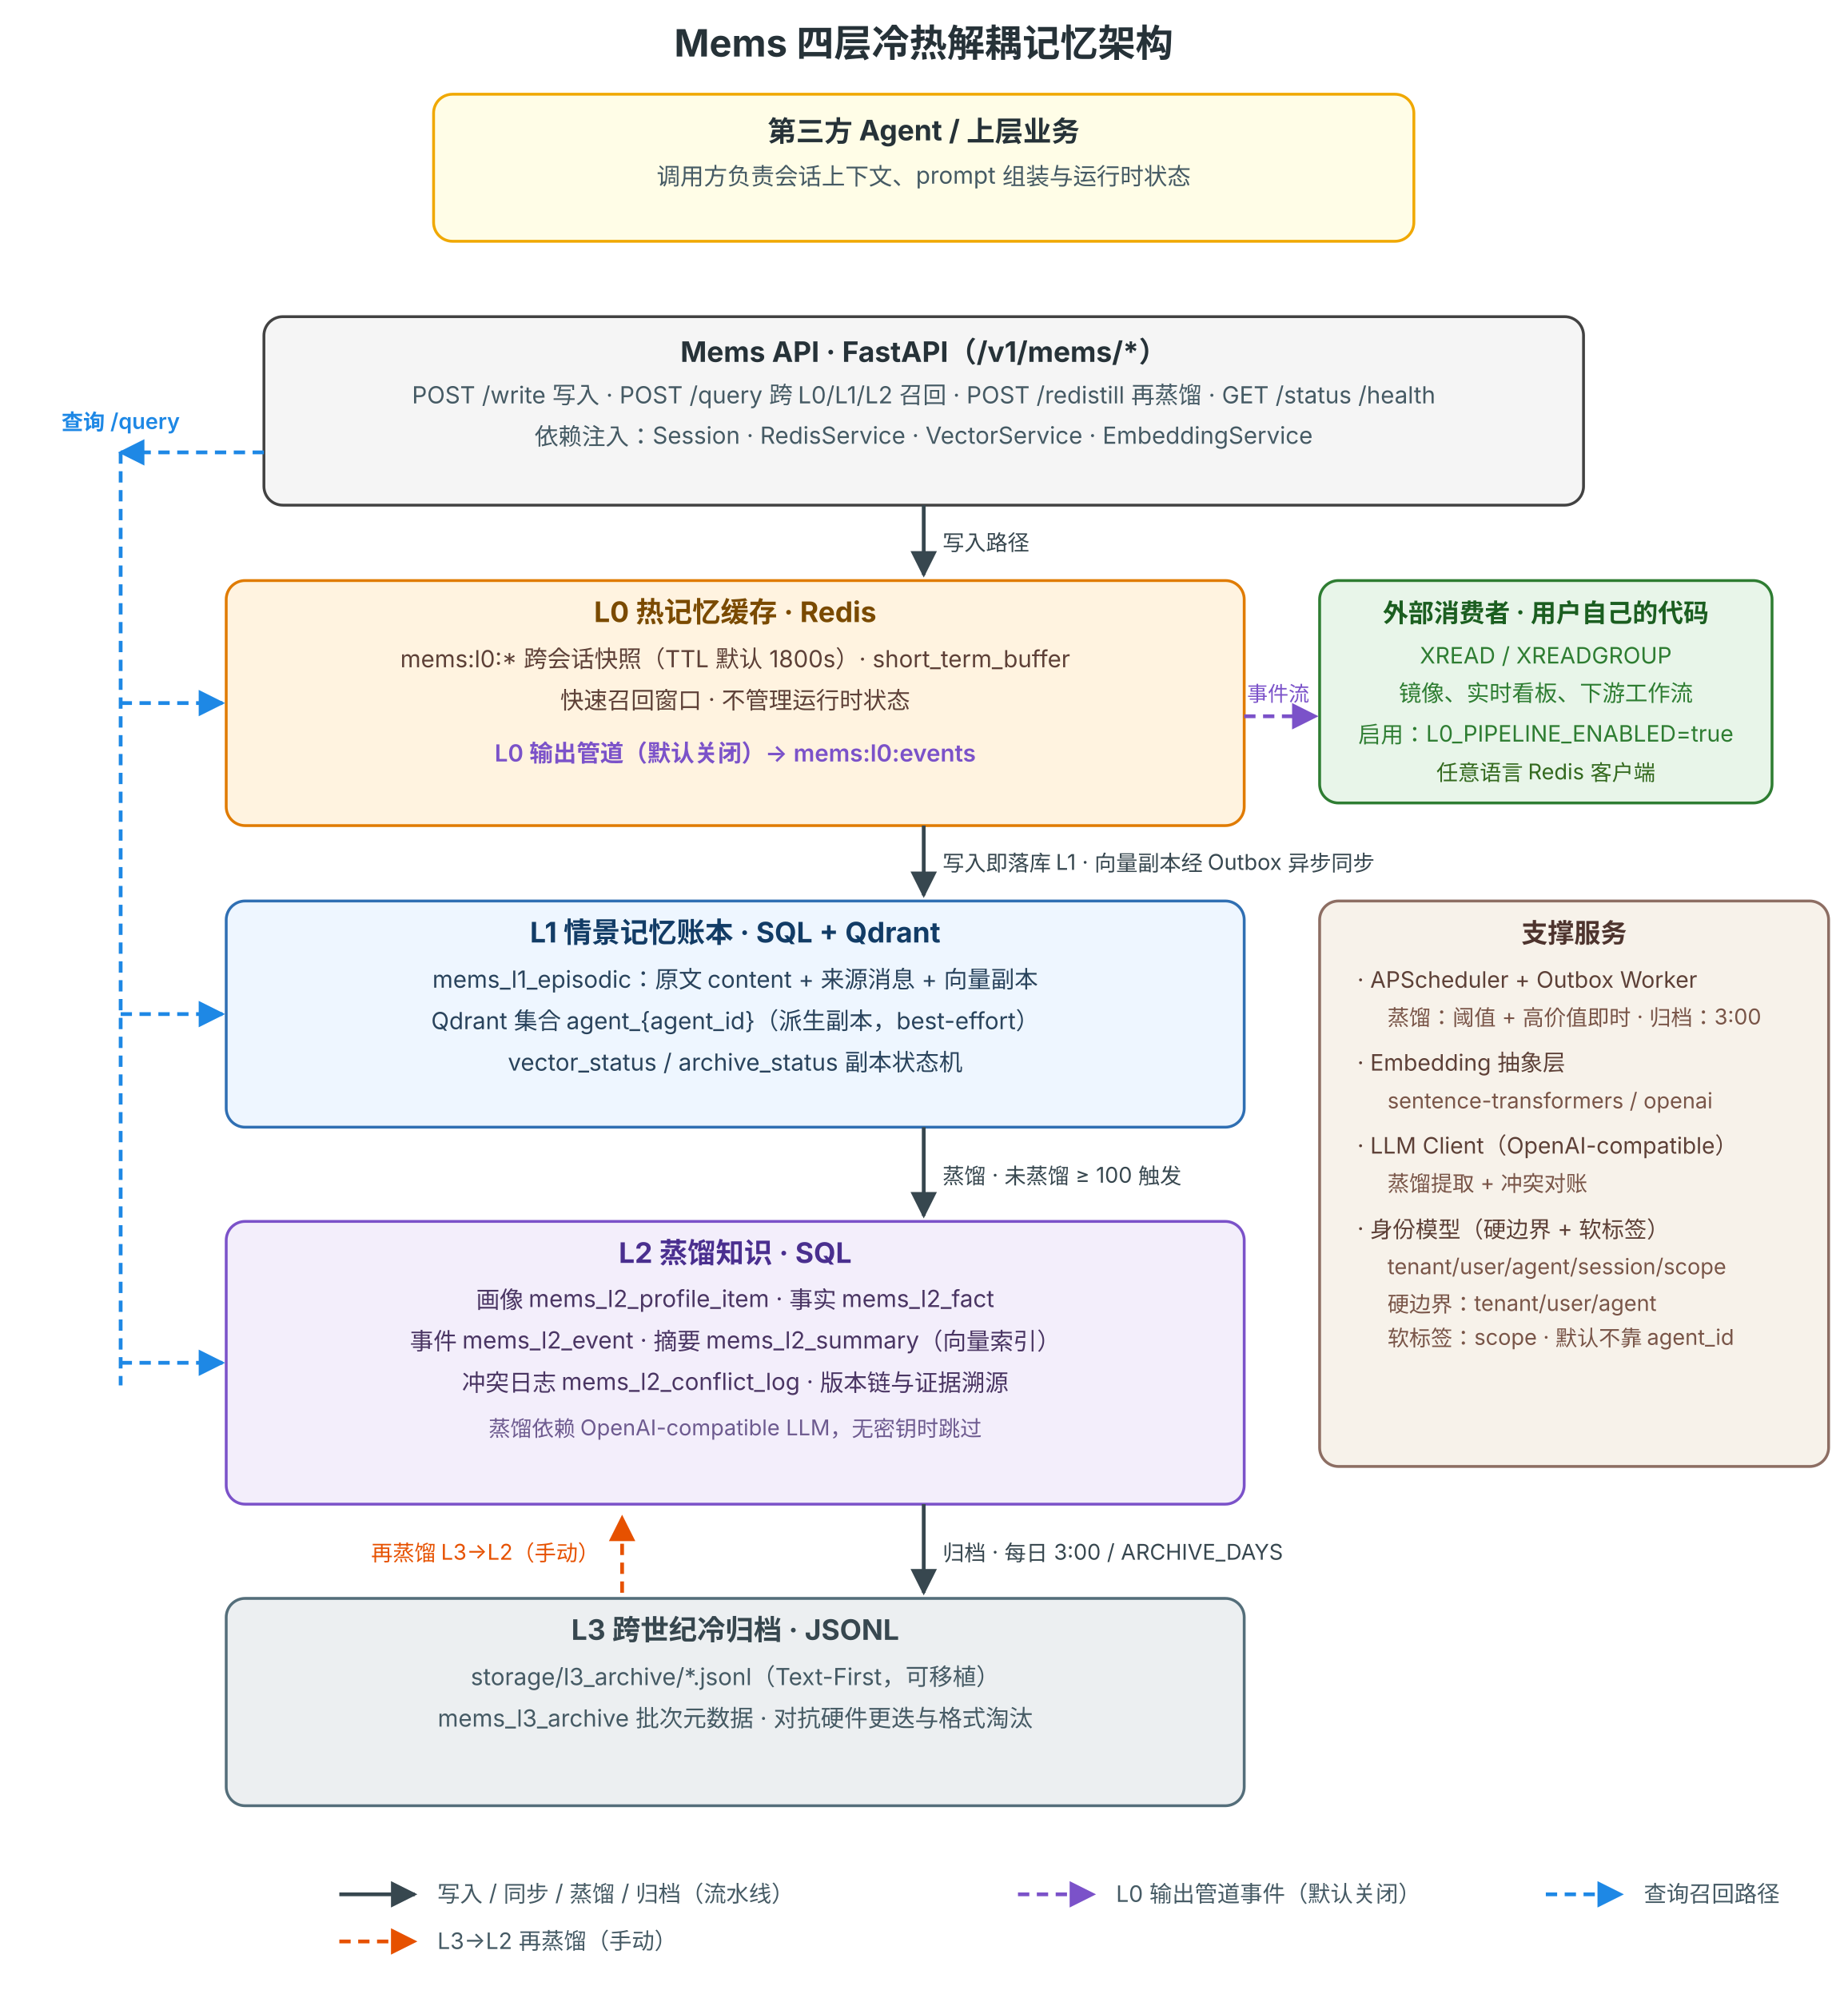
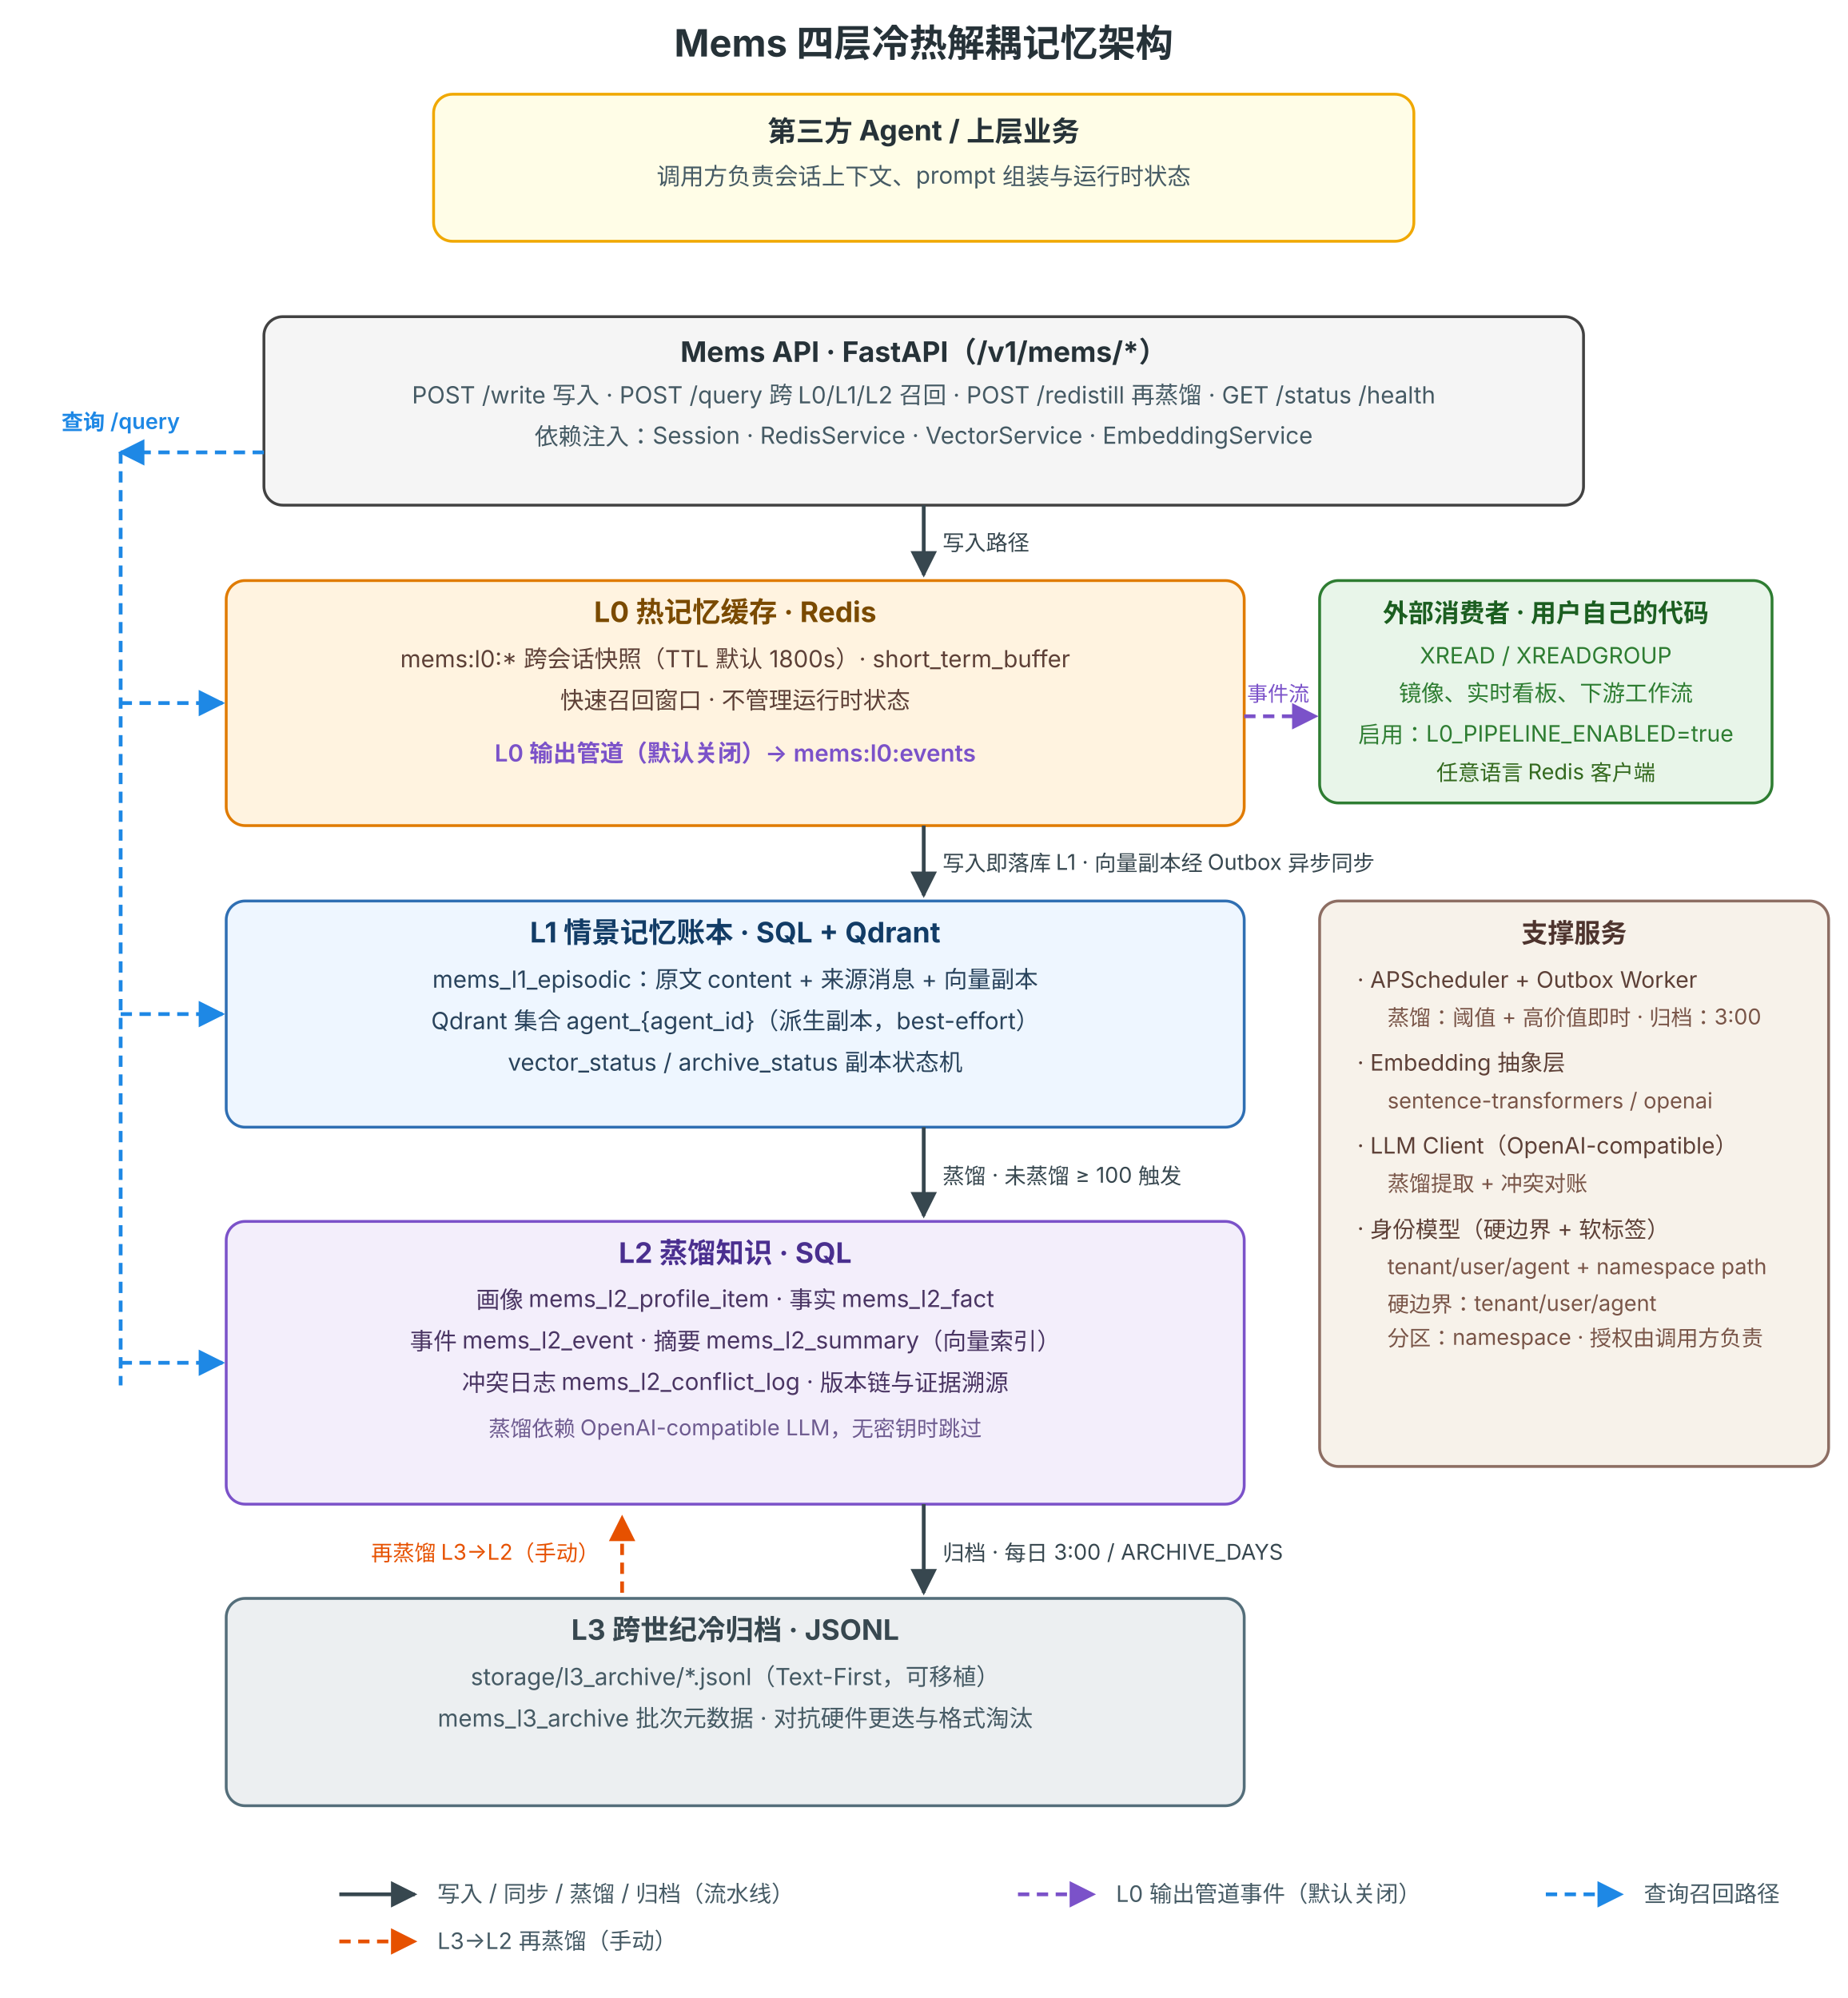
<svg xmlns="http://www.w3.org/2000/svg" width="980" height="1060" viewBox="0 0 980 1060" font-family="system-ui, -apple-system, 'PingFang SC', 'Microsoft YaHei', sans-serif">
  <defs>
    <marker id="arrow-solid" viewBox="0 0 10 10" refX="9" refY="5" markerWidth="7" markerHeight="7" orient="auto-start-reverse">
      <path d="M 0 0 L 10 5 L 0 10 z" fill="#37474f" />
    </marker>
    <marker id="arrow-purple" viewBox="0 0 10 10" refX="9" refY="5" markerWidth="7" markerHeight="7" orient="auto-start-reverse">
      <path d="M 0 0 L 10 5 L 0 10 z" fill="#7b52c9" />
    </marker>
    <marker id="arrow-blue" viewBox="0 0 10 10" refX="9" refY="5" markerWidth="7" markerHeight="7" orient="auto-start-reverse">
      <path d="M 0 0 L 10 5 L 0 10 z" fill="#1e88e5" />
    </marker>
    <marker id="arrow-orange" viewBox="0 0 10 10" refX="9" refY="5" markerWidth="7" markerHeight="7" orient="auto-start-reverse">
      <path d="M 0 0 L 10 5 L 0 10 z" fill="#e65100" />
    </marker>
  </defs>
  <text x="490" y="30" text-anchor="middle" font-size="20" font-weight="700" fill="#263238">Mems 四层冷热解耦记忆架构</text>
  <rect x="230" y="50" width="520" height="78" rx="10" fill="#fffde7" stroke="#f0a800" stroke-width="1.5" />
  <text x="490" y="75" text-anchor="middle" font-size="15" font-weight="700" fill="#263238">第三方 Agent / 上层业务</text>
  <text x="490" y="98" text-anchor="middle" font-size="12.5" fill="#455a64">调用方负责会话上下文、prompt 组装与运行时状态</text>
  <rect x="140" y="168" width="700" height="100" rx="10" fill="#f5f5f5" stroke="#424242" stroke-width="1.5" />
  <text x="490" y="192" text-anchor="middle" font-size="15" font-weight="700" fill="#263238">Mems API · FastAPI（/v1/mems/*）</text>
  <text x="490" y="214" text-anchor="middle" font-size="12.5" fill="#455a64">POST /write 写入 · POST /query 跨 L0/L1/L2 召回 · POST /redistill 再蒸馏 · GET /status /health</text>
  <text x="490" y="236" text-anchor="middle" font-size="12.5" fill="#455a64">依赖注入：Session · RedisService · VectorService · EmbeddingService</text>
  <line x1="490" y1="268" x2="490" y2="305" stroke="#37474f" stroke-width="2" marker-end="url(#arrow-solid)" />
  <text x="500" y="292" font-size="11.5" fill="#37474f">写入路径</text>
  <rect x="120" y="308" width="540" height="130" rx="10" fill="#fff3e0" stroke="#e07b00" stroke-width="1.5" />
  <text x="390" y="330" text-anchor="middle" font-size="15" font-weight="700" fill="#7a4a00">L0 热记忆缓存 · Redis</text>
  <text x="390" y="354" text-anchor="middle" font-size="12.5" fill="#5d4037">mems:l0:* 跨会话快照（TTL 默认 1800s）· short_term_buffer</text>
  <text x="390" y="376" text-anchor="middle" font-size="12.5" fill="#5d4037">快速召回窗口 · 不管理运行时状态</text>
  <text x="390" y="404" text-anchor="middle" font-size="12.5" font-weight="600" fill="#7b52c9">L0 输出管道（默认关闭）→ mems:l0:events</text>
  <rect x="700" y="308" width="240" height="118" rx="10" fill="#e8f5e9" stroke="#2e7d32" stroke-width="1.5" />
  <text x="820" y="330" text-anchor="middle" font-size="13.5" font-weight="700" fill="#1b5e20">外部消费者 · 用户自己的代码</text>
  <text x="820" y="352" text-anchor="middle" font-size="12" fill="#2e7d32">XREAD / XREADGROUP</text>
  <text x="820" y="372" text-anchor="middle" font-size="12" fill="#2e7d32">镜像、实时看板、下游工作流</text>
  <text x="820" y="394" text-anchor="middle" font-size="12" fill="#2e7d32">启用：L0_PIPELINE_ENABLED=true</text>
  <text x="820" y="414" text-anchor="middle" font-size="11.5" fill="#33691e">任意语言 Redis 客户端</text>
  <line x1="660" y1="380" x2="698" y2="380" stroke="#7b52c9" stroke-width="2" stroke-dasharray="6 4" marker-end="url(#arrow-purple)" />
  <text x="678" y="372" text-anchor="middle" font-size="11" fill="#7b52c9">事件流</text>
  <line x1="490" y1="438" x2="490" y2="475" stroke="#37474f" stroke-width="2" marker-end="url(#arrow-solid)" />
  <text x="500" y="462" font-size="11.5" fill="#37474f">写入即落库 L1 · 向量副本经 Outbox 异步同步</text>
  <rect x="120" y="478" width="540" height="120" rx="10" fill="#eef6ff" stroke="#2f6fb3" stroke-width="1.5" />
  <text x="390" y="500" text-anchor="middle" font-size="15" font-weight="700" fill="#123c66">L1 情景记忆账本 · SQL + Qdrant</text>
  <text x="390" y="524" text-anchor="middle" font-size="12.5" fill="#29435c">mems_l1_episodic：原文 content + 来源消息 + 向量副本</text>
  <text x="390" y="546" text-anchor="middle" font-size="12.5" fill="#29435c">Qdrant 集合 agent_{agent_id}（派生副本，best-effort）</text>
  <text x="390" y="568" text-anchor="middle" font-size="12.5" fill="#29435c">vector_status / archive_status 副本状态机</text>
  <line x1="490" y1="598" x2="490" y2="645" stroke="#37474f" stroke-width="2" marker-end="url(#arrow-solid)" />
  <text x="500" y="628" font-size="11.5" fill="#37474f">蒸馏 · 未蒸馏 ≥ 100 触发</text>
  <rect x="120" y="648" width="540" height="150" rx="10" fill="#f3eefb" stroke="#7b52c9" stroke-width="1.5" />
  <text x="390" y="670" text-anchor="middle" font-size="15" font-weight="700" fill="#4a2f8f">L2 蒸馏知识 · SQL</text>
  <text x="390" y="694" text-anchor="middle" font-size="12.5" fill="#4a3563">画像 mems_l2_profile_item · 事实 mems_l2_fact</text>
  <text x="390" y="716" text-anchor="middle" font-size="12.5" fill="#4a3563">事件 mems_l2_event · 摘要 mems_l2_summary（向量索引）</text>
  <text x="390" y="738" text-anchor="middle" font-size="12.5" fill="#4a3563">冲突日志 mems_l2_conflict_log · 版本链与证据溯源</text>
  <text x="390" y="762" text-anchor="middle" font-size="11.5" fill="#6d5a8f">蒸馏依赖 OpenAI-compatible LLM，无密钥时跳过</text>
  <line x1="490" y1="798" x2="490" y2="845" stroke="#37474f" stroke-width="2" marker-end="url(#arrow-solid)" />
  <text x="500" y="828" font-size="11.5" fill="#37474f">归档 · 每日 3:00 / ARCHIVE_DAYS</text>
  <line x1="330" y1="845" x2="330" y2="805" stroke="#e65100" stroke-width="2" stroke-dasharray="6 4" marker-end="url(#arrow-orange)" />
  <text x="318" y="828" text-anchor="end" font-size="11.5" fill="#e65100">再蒸馏 L3→L2（手动）</text>
  <rect x="120" y="848" width="540" height="110" rx="10" fill="#eceff1" stroke="#546e7a" stroke-width="1.5" />
  <text x="390" y="870" text-anchor="middle" font-size="15" font-weight="700" fill="#37474f">L3 跨世纪冷归档 · JSONL</text>
  <text x="390" y="894" text-anchor="middle" font-size="12.5" fill="#455a64">storage/l3_archive/*.jsonl（Text-First，可移植）</text>
  <text x="390" y="916" text-anchor="middle" font-size="12.5" fill="#455a64">mems_l3_archive 批次元数据 · 对抗硬件更迭与格式淘汰</text>
  <rect x="700" y="478" width="270" height="300" rx="10" fill="#f7f2ea" stroke="#8d6e63" stroke-width="1.5" />
  <text x="835" y="500" text-anchor="middle" font-size="14" font-weight="700" fill="#4e342e">支撑服务</text>
  <text x="720" y="524" font-size="12" fill="#5d4037">· APScheduler + Outbox Worker</text>
  <text x="736" y="544" font-size="11.5" fill="#795548">蒸馏：阈值 + 高价值即时 · 归档：3:00</text>
  <text x="720" y="568" font-size="12" fill="#5d4037">· Embedding 抽象层</text>
  <text x="736" y="588" font-size="11.5" fill="#795548">sentence-transformers / openai</text>
  <text x="720" y="612" font-size="12" fill="#5d4037">· LLM Client（OpenAI-compatible）</text>
  <text x="736" y="632" font-size="11.5" fill="#795548">蒸馏提取 + 冲突对账</text>
  <text x="720" y="656" font-size="12" fill="#5d4037">· 身份模型（硬边界 + 软标签）</text>
-   <text x="736" y="676" font-size="11.5" fill="#795548">tenant/user/agent/session/scope</text>
+   <text x="736" y="676" font-size="11.5" fill="#795548">tenant/user/agent + namespace path</text>
  <text x="736" y="696" font-size="11.5" fill="#795548">硬边界：tenant/user/agent</text>
-   <text x="736" y="714" font-size="11.5" fill="#795548">软标签：scope · 默认不靠 agent_id</text>
+   <text x="736" y="714" font-size="11.5" fill="#795548">分区：namespace · 授权由调用方负责</text>
  <line x1="140" y1="240" x2="64" y2="240" stroke="#1e88e5" stroke-width="2" stroke-dasharray="6 4" marker-end="url(#arrow-blue)" />
  <line x1="64" y1="240" x2="64" y2="735" stroke="#1e88e5" stroke-width="2" stroke-dasharray="6 4" />
  <line x1="64" y1="373" x2="118" y2="373" stroke="#1e88e5" stroke-width="2" stroke-dasharray="6 4" marker-end="url(#arrow-blue)" />
  <line x1="64" y1="538" x2="118" y2="538" stroke="#1e88e5" stroke-width="2" stroke-dasharray="6 4" marker-end="url(#arrow-blue)" />
  <line x1="64" y1="723" x2="118" y2="723" stroke="#1e88e5" stroke-width="2" stroke-dasharray="6 4" marker-end="url(#arrow-blue)" />
  <text x="64" y="228" text-anchor="middle" font-size="11.5" font-weight="600" fill="#1e88e5">查询 /query</text>
  <g font-size="12" fill="#455a64">
    <line x1="180" y1="1005" x2="220" y2="1005" stroke="#37474f" stroke-width="2" marker-end="url(#arrow-solid)" />
    <text x="232" y="1009">写入 / 同步 / 蒸馏 / 归档（流水线）</text>
    <line x1="540" y1="1005" x2="580" y2="1005" stroke="#7b52c9" stroke-width="2" stroke-dasharray="6 4" marker-end="url(#arrow-purple)" />
    <text x="592" y="1009">L0 输出管道事件（默认关闭）</text>
    <line x1="820" y1="1005" x2="860" y2="1005" stroke="#1e88e5" stroke-width="2" stroke-dasharray="6 4" marker-end="url(#arrow-blue)" />
    <text x="872" y="1009">查询召回路径</text>
    <line x1="180" y1="1030" x2="220" y2="1030" stroke="#e65100" stroke-width="2" stroke-dasharray="6 4" marker-end="url(#arrow-orange)" />
    <text x="232" y="1034">L3→L2 再蒸馏（手动）</text>
  </g>
</svg>
